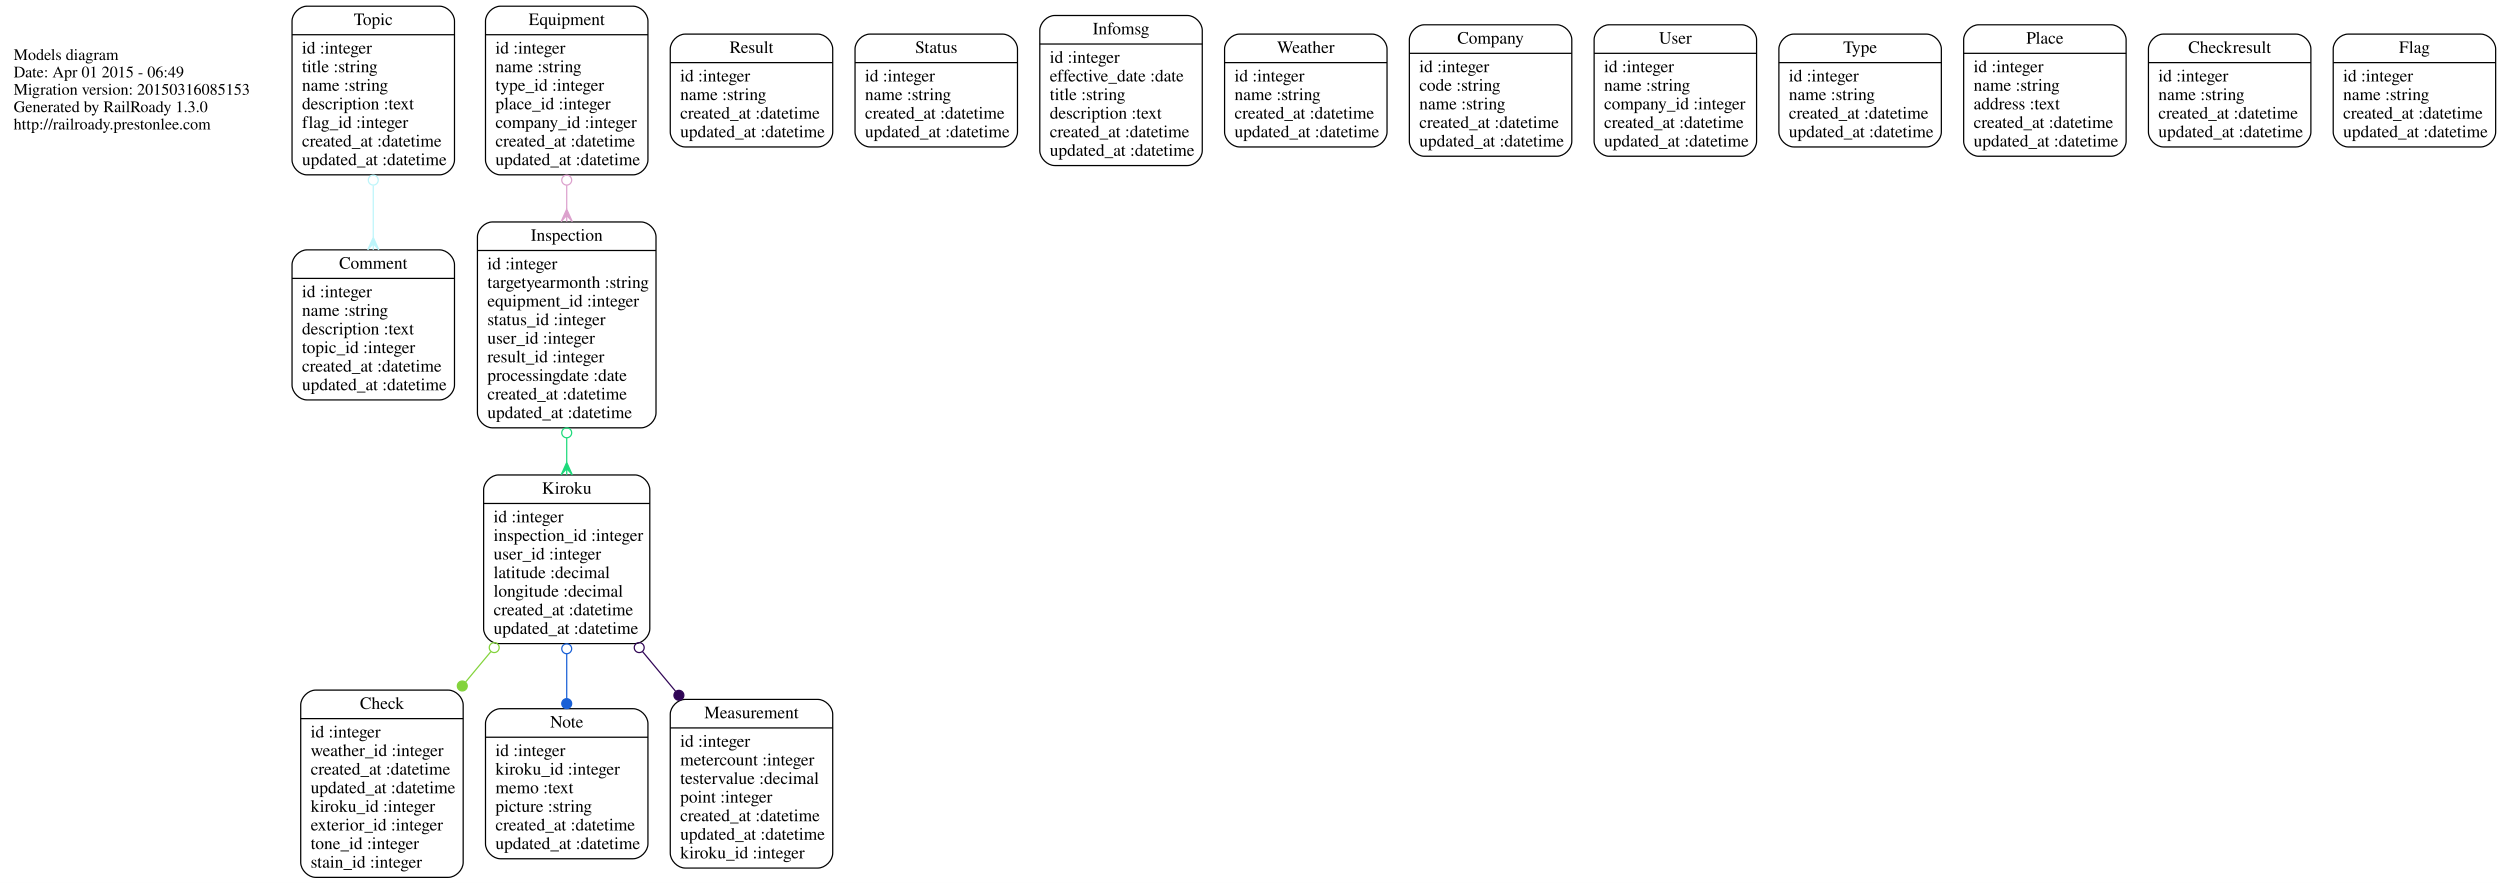
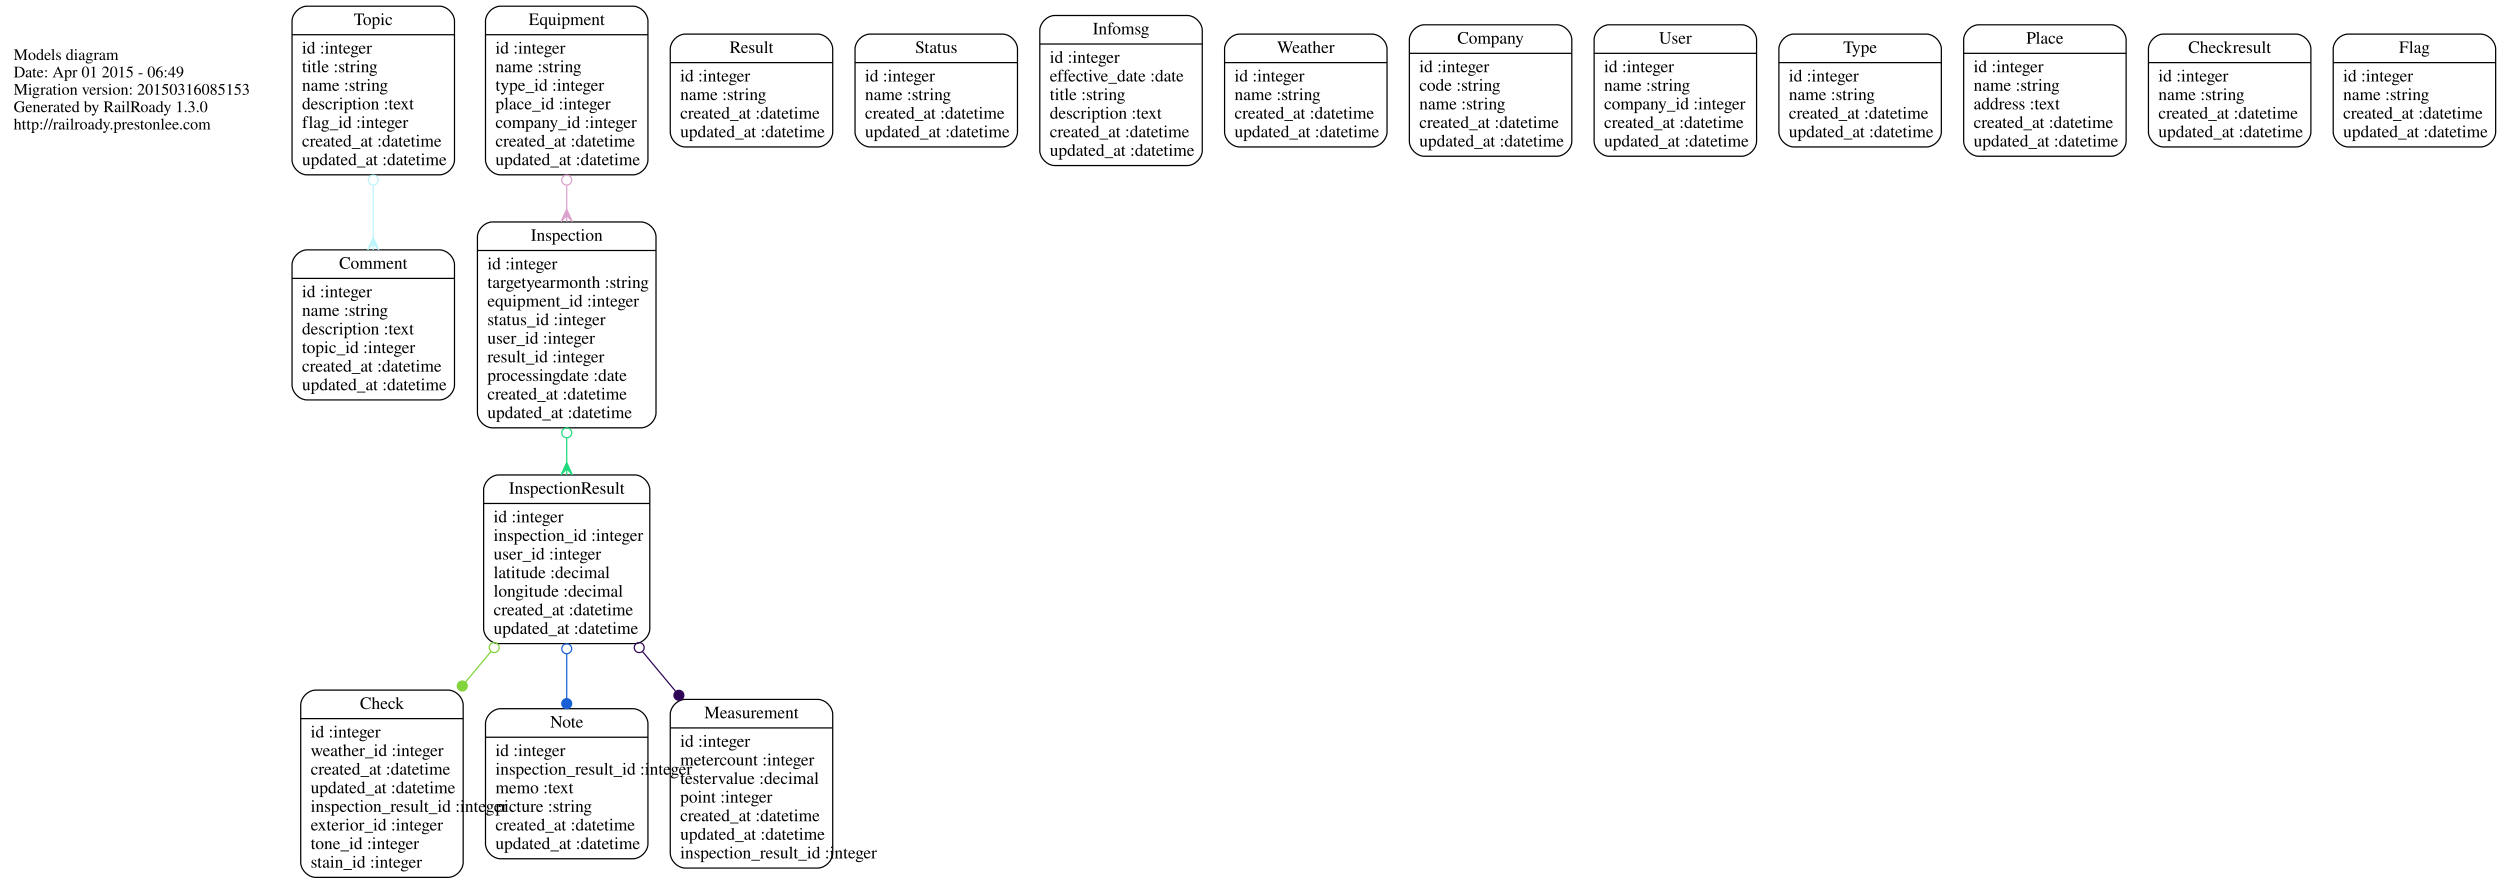
<svg xmlns="http://www.w3.org/2000/svg" width="2016pt" height="712pt" viewBox="0.00 0.00 2016.00 712.00">
  <g id="graph0" class="graph" transform="scale(1 1) rotate(0) translate(4 708)">
    <polygon fill="white" stroke="none" points="-4,4 -4,-708 2012,-708 2012,4 -4,4" />
    <g id="node1" class="node">
      <text text-anchor="start" x="7" y="-659.6" font-family="Times,serif" font-size="13.00">Models diagram</text>
      <text text-anchor="start" x="7" y="-645.6" font-family="Times,serif" font-size="13.00">Date: Apr 01 2015 - 06:49</text>
      <text text-anchor="start" x="7" y="-631.6" font-family="Times,serif" font-size="13.00">Migration version: 20150316085153</text>
      <text text-anchor="start" x="7" y="-617.6" font-family="Times,serif" font-size="13.00">Generated by RailRoady 1.3.0</text>
      <text text-anchor="start" x="7" y="-603.6" font-family="Times,serif" font-size="13.00">http://railroady.prestonlee.com</text>
    </g>
    <g id="node2" class="node">
      <path fill="none" stroke="black" d="M243.5,-567C243.5,-567 350.5,-567 350.5,-567 356.5,-567 362.5,-573 362.5,-579 362.5,-579 362.5,-691 362.5,-691 362.5,-697 356.5,-703 350.5,-703 350.5,-703 243.5,-703 243.5,-703 237.5,-703 231.5,-697 231.5,-691 231.5,-691 231.5,-579 231.5,-579 231.5,-573 237.5,-567 243.5,-567" />
      <text text-anchor="middle" x="297" y="-687.8" font-family="Times,serif" font-size="14.00">Topic</text>
      <polyline fill="none" stroke="black" points="231.5,-680 362.5,-680 " />
      <text text-anchor="start" x="239.5" y="-664.8" font-family="Times,serif" font-size="14.00">id :integer</text>
      <text text-anchor="start" x="239.5" y="-649.8" font-family="Times,serif" font-size="14.00">title :string</text>
      <text text-anchor="start" x="239.5" y="-634.8" font-family="Times,serif" font-size="14.00">name :string</text>
      <text text-anchor="start" x="239.5" y="-619.8" font-family="Times,serif" font-size="14.00">description :text</text>
      <text text-anchor="start" x="239.5" y="-604.8" font-family="Times,serif" font-size="14.00">flag_id :integer</text>
      <text text-anchor="start" x="239.5" y="-589.8" font-family="Times,serif" font-size="14.00">created_at :datetime</text>
      <text text-anchor="start" x="239.5" y="-574.8" font-family="Times,serif" font-size="14.00">updated_at :datetime</text>
    </g>
    <g id="node12" class="node">
      <path fill="none" stroke="black" d="M243.5,-385.5C243.5,-385.5 350.5,-385.5 350.5,-385.5 356.5,-385.5 362.5,-391.5 362.5,-397.5 362.5,-397.5 362.5,-494.5 362.5,-494.5 362.5,-500.5 356.5,-506.5 350.5,-506.5 350.5,-506.5 243.5,-506.5 243.5,-506.5 237.5,-506.5 231.5,-500.5 231.5,-494.5 231.5,-494.5 231.5,-397.5 231.5,-397.5 231.5,-391.5 237.5,-385.5 243.5,-385.5" />
      <text text-anchor="middle" x="297" y="-491.3" font-family="Times,serif" font-size="14.00">Comment</text>
      <polyline fill="none" stroke="black" points="231.5,-483.5 362.5,-483.5 " />
      <text text-anchor="start" x="239.5" y="-468.3" font-family="Times,serif" font-size="14.00">id :integer</text>
      <text text-anchor="start" x="239.5" y="-453.3" font-family="Times,serif" font-size="14.00">name :string</text>
      <text text-anchor="start" x="239.5" y="-438.3" font-family="Times,serif" font-size="14.00">description :text</text>
      <text text-anchor="start" x="239.5" y="-423.3" font-family="Times,serif" font-size="14.00">topic_id :integer</text>
      <text text-anchor="start" x="239.5" y="-408.3" font-family="Times,serif" font-size="14.00">created_at :datetime</text>
      <text text-anchor="start" x="239.5" y="-393.3" font-family="Times,serif" font-size="14.00">updated_at :datetime</text>
    </g>
    <g id="edge1" class="edge">
      <path fill="none" stroke="#bdf5fa" d="M297,-558.359C297,-544.605 297,-530.316 297,-516.743" />
      <ellipse fill="none" stroke="#bdf5fa" cx="297" cy="-562.753" rx="4" ry="4" />
      <polygon fill="#bdf5fa" stroke="#bdf5fa" points="297,-516.523 301.5,-506.523 297,-511.523 297,-506.523 297,-506.523 297,-506.523 297,-511.523 292.5,-506.523 297,-516.523 297,-516.523" />
    </g>
    <g id="node3" class="node">
      <path fill="none" stroke="black" d="M250.5,-0.5C250.5,-0.5 357.5,-0.5 357.5,-0.5 363.5,-0.5 369.5,-6.5 369.5,-12.5 369.5,-12.5 369.5,-139.5 369.5,-139.5 369.5,-145.5 363.5,-151.5 357.5,-151.5 357.5,-151.5 250.5,-151.5 250.5,-151.5 244.5,-151.5 238.5,-145.5 238.5,-139.5 238.5,-139.5 238.5,-12.5 238.5,-12.5 238.5,-6.5 244.5,-0.5 250.5,-0.5" />
      <text text-anchor="middle" x="304" y="-136.3" font-family="Times,serif" font-size="14.00">Check</text>
      <polyline fill="none" stroke="black" points="238.5,-128.5 369.5,-128.5 " />
      <text text-anchor="start" x="246.5" y="-113.3" font-family="Times,serif" font-size="14.00">id :integer</text>
      <text text-anchor="start" x="246.5" y="-98.3" font-family="Times,serif" font-size="14.00">weather_id :integer</text>
      <text text-anchor="start" x="246.5" y="-83.3" font-family="Times,serif" font-size="14.00">created_at :datetime</text>
      <text text-anchor="start" x="246.5" y="-68.3" font-family="Times,serif" font-size="14.00">updated_at :datetime</text>
-       <text text-anchor="start" x="246.5" y="-53.3" font-family="Times,serif" font-size="14.00">kiroku_id :integer</text>
+       <text text-anchor="start" x="246.5" y="-53.3" font-family="Times,serif" font-size="14.00">inspection_result_id :integer</text>
      <text text-anchor="start" x="246.5" y="-38.3" font-family="Times,serif" font-size="14.00">exterior_id :integer</text>
      <text text-anchor="start" x="246.5" y="-23.3" font-family="Times,serif" font-size="14.00">tone_id :integer</text>
      <text text-anchor="start" x="246.5" y="-8.3" font-family="Times,serif" font-size="14.00">stain_id :integer</text>
    </g>
    <g id="node4" class="node">
      <path fill="none" stroke="black" d="M548.5,-589.5C548.5,-589.5 655.5,-589.5 655.5,-589.5 661.5,-589.5 667.5,-595.5 667.5,-601.5 667.5,-601.5 667.5,-668.5 667.5,-668.5 667.5,-674.5 661.5,-680.5 655.5,-680.5 655.5,-680.5 548.5,-680.5 548.5,-680.5 542.5,-680.5 536.5,-674.5 536.5,-668.5 536.5,-668.5 536.5,-601.5 536.5,-601.5 536.5,-595.5 542.5,-589.5 548.5,-589.5" />
      <text text-anchor="middle" x="602" y="-665.3" font-family="Times,serif" font-size="14.00">Result</text>
      <polyline fill="none" stroke="black" points="536.5,-657.5 667.5,-657.5 " />
      <text text-anchor="start" x="544.5" y="-642.3" font-family="Times,serif" font-size="14.00">id :integer</text>
      <text text-anchor="start" x="544.5" y="-627.3" font-family="Times,serif" font-size="14.00">name :string</text>
      <text text-anchor="start" x="544.5" y="-612.3" font-family="Times,serif" font-size="14.00">created_at :datetime</text>
      <text text-anchor="start" x="544.5" y="-597.3" font-family="Times,serif" font-size="14.00">updated_at :datetime</text>
    </g>
    <g id="node5" class="node">
      <path fill="none" stroke="black" d="M697.5,-589.5C697.5,-589.5 804.5,-589.5 804.5,-589.5 810.5,-589.5 816.5,-595.5 816.5,-601.5 816.5,-601.5 816.5,-668.5 816.5,-668.5 816.5,-674.5 810.5,-680.5 804.5,-680.5 804.5,-680.5 697.5,-680.5 697.5,-680.5 691.5,-680.5 685.5,-674.5 685.5,-668.5 685.5,-668.5 685.5,-601.5 685.5,-601.5 685.5,-595.5 691.5,-589.5 697.5,-589.5" />
      <text text-anchor="middle" x="751" y="-665.3" font-family="Times,serif" font-size="14.00">Status</text>
      <polyline fill="none" stroke="black" points="685.5,-657.5 816.5,-657.5 " />
      <text text-anchor="start" x="693.5" y="-642.3" font-family="Times,serif" font-size="14.00">id :integer</text>
      <text text-anchor="start" x="693.5" y="-627.3" font-family="Times,serif" font-size="14.00">name :string</text>
      <text text-anchor="start" x="693.5" y="-612.3" font-family="Times,serif" font-size="14.00">created_at :datetime</text>
      <text text-anchor="start" x="693.5" y="-597.3" font-family="Times,serif" font-size="14.00">updated_at :datetime</text>
    </g>
    <g id="node6" class="node">
      <path fill="none" stroke="black" d="M846.5,-574.5C846.5,-574.5 953.5,-574.5 953.5,-574.5 959.5,-574.5 965.5,-580.5 965.5,-586.5 965.5,-586.5 965.5,-683.5 965.5,-683.5 965.5,-689.5 959.5,-695.5 953.5,-695.5 953.5,-695.5 846.5,-695.5 846.5,-695.5 840.5,-695.5 834.5,-689.5 834.5,-683.5 834.5,-683.5 834.5,-586.5 834.5,-586.5 834.5,-580.5 840.5,-574.5 846.5,-574.5" />
      <text text-anchor="middle" x="900" y="-680.3" font-family="Times,serif" font-size="14.00">Infomsg</text>
      <polyline fill="none" stroke="black" points="834.5,-672.5 965.5,-672.5 " />
      <text text-anchor="start" x="842.5" y="-657.3" font-family="Times,serif" font-size="14.00">id :integer</text>
      <text text-anchor="start" x="842.5" y="-642.3" font-family="Times,serif" font-size="14.00">effective_date :date</text>
      <text text-anchor="start" x="842.5" y="-627.3" font-family="Times,serif" font-size="14.00">title :string</text>
      <text text-anchor="start" x="842.5" y="-612.3" font-family="Times,serif" font-size="14.00">description :text</text>
      <text text-anchor="start" x="842.5" y="-597.3" font-family="Times,serif" font-size="14.00">created_at :datetime</text>
      <text text-anchor="start" x="842.5" y="-582.3" font-family="Times,serif" font-size="14.00">updated_at :datetime</text>
    </g>
    <g id="node7" class="node">
      <path fill="none" stroke="black" d="M995.5,-589.5C995.5,-589.5 1102.5,-589.5 1102.5,-589.5 1108.5,-589.5 1114.5,-595.5 1114.5,-601.5 1114.5,-601.5 1114.5,-668.5 1114.5,-668.5 1114.5,-674.5 1108.5,-680.5 1102.5,-680.5 1102.5,-680.5 995.5,-680.5 995.5,-680.5 989.5,-680.5 983.5,-674.5 983.5,-668.5 983.5,-668.5 983.5,-601.5 983.5,-601.5 983.5,-595.5 989.5,-589.5 995.5,-589.5" />
      <text text-anchor="middle" x="1049" y="-665.3" font-family="Times,serif" font-size="14.00">Weather</text>
      <polyline fill="none" stroke="black" points="983.5,-657.5 1114.5,-657.5 " />
      <text text-anchor="start" x="991.5" y="-642.3" font-family="Times,serif" font-size="14.00">id :integer</text>
      <text text-anchor="start" x="991.5" y="-627.3" font-family="Times,serif" font-size="14.00">name :string</text>
      <text text-anchor="start" x="991.5" y="-612.3" font-family="Times,serif" font-size="14.00">created_at :datetime</text>
      <text text-anchor="start" x="991.5" y="-597.3" font-family="Times,serif" font-size="14.00">updated_at :datetime</text>
    </g>
    <g id="node8" class="node">
      <path fill="none" stroke="black" d="M1144.5,-582C1144.5,-582 1251.5,-582 1251.5,-582 1257.5,-582 1263.5,-588 1263.5,-594 1263.5,-594 1263.5,-676 1263.5,-676 1263.5,-682 1257.5,-688 1251.5,-688 1251.5,-688 1144.5,-688 1144.5,-688 1138.5,-688 1132.5,-682 1132.5,-676 1132.5,-676 1132.5,-594 1132.5,-594 1132.5,-588 1138.5,-582 1144.5,-582" />
      <text text-anchor="middle" x="1198" y="-672.8" font-family="Times,serif" font-size="14.00">Company</text>
      <polyline fill="none" stroke="black" points="1132.5,-665 1263.5,-665 " />
      <text text-anchor="start" x="1140.5" y="-649.8" font-family="Times,serif" font-size="14.00">id :integer</text>
      <text text-anchor="start" x="1140.5" y="-634.8" font-family="Times,serif" font-size="14.00">code :string</text>
      <text text-anchor="start" x="1140.5" y="-619.8" font-family="Times,serif" font-size="14.00">name :string</text>
      <text text-anchor="start" x="1140.5" y="-604.8" font-family="Times,serif" font-size="14.00">created_at :datetime</text>
      <text text-anchor="start" x="1140.5" y="-589.8" font-family="Times,serif" font-size="14.00">updated_at :datetime</text>
    </g>
    <g id="node9" class="node">
      <path fill="none" stroke="black" d="M1293.5,-582C1293.5,-582 1400.5,-582 1400.5,-582 1406.5,-582 1412.5,-588 1412.5,-594 1412.5,-594 1412.5,-676 1412.5,-676 1412.5,-682 1406.5,-688 1400.5,-688 1400.5,-688 1293.5,-688 1293.5,-688 1287.5,-688 1281.5,-682 1281.5,-676 1281.5,-676 1281.5,-594 1281.5,-594 1281.5,-588 1287.5,-582 1293.5,-582" />
      <text text-anchor="middle" x="1347" y="-672.8" font-family="Times,serif" font-size="14.00">User</text>
      <polyline fill="none" stroke="black" points="1281.5,-665 1412.5,-665 " />
      <text text-anchor="start" x="1289.5" y="-649.8" font-family="Times,serif" font-size="14.00">id :integer</text>
      <text text-anchor="start" x="1289.5" y="-634.8" font-family="Times,serif" font-size="14.00">name :string</text>
      <text text-anchor="start" x="1289.5" y="-619.8" font-family="Times,serif" font-size="14.00">company_id :integer</text>
      <text text-anchor="start" x="1289.5" y="-604.8" font-family="Times,serif" font-size="14.00">created_at :datetime</text>
      <text text-anchor="start" x="1289.5" y="-589.8" font-family="Times,serif" font-size="14.00">updated_at :datetime</text>
    </g>
    <g id="node10" class="node">
      <path fill="none" stroke="black" d="M399.5,-15.5C399.5,-15.5 506.5,-15.5 506.5,-15.5 512.5,-15.5 518.5,-21.5 518.5,-27.5 518.5,-27.5 518.5,-124.5 518.5,-124.5 518.5,-130.5 512.5,-136.5 506.5,-136.5 506.5,-136.5 399.5,-136.5 399.5,-136.5 393.5,-136.5 387.5,-130.5 387.5,-124.5 387.5,-124.5 387.5,-27.5 387.5,-27.5 387.5,-21.5 393.5,-15.5 399.5,-15.5" />
      <text text-anchor="middle" x="453" y="-121.3" font-family="Times,serif" font-size="14.00">Note</text>
      <polyline fill="none" stroke="black" points="387.5,-113.5 518.5,-113.5 " />
      <text text-anchor="start" x="395.5" y="-98.3" font-family="Times,serif" font-size="14.00">id :integer</text>
-       <text text-anchor="start" x="395.5" y="-83.3" font-family="Times,serif" font-size="14.00">kiroku_id :integer</text>
+       <text text-anchor="start" x="395.5" y="-83.3" font-family="Times,serif" font-size="14.00">inspection_result_id :integer</text>
      <text text-anchor="start" x="395.5" y="-68.3" font-family="Times,serif" font-size="14.00">memo :text</text>
      <text text-anchor="start" x="395.5" y="-53.3" font-family="Times,serif" font-size="14.00">picture :string</text>
      <text text-anchor="start" x="395.5" y="-38.3" font-family="Times,serif" font-size="14.00">created_at :datetime</text>
      <text text-anchor="start" x="395.5" y="-23.3" font-family="Times,serif" font-size="14.00">updated_at :datetime</text>
    </g>
    <g id="node11" class="node">
      <path fill="none" stroke="black" d="M1442.5,-589.5C1442.5,-589.5 1549.5,-589.5 1549.5,-589.5 1555.5,-589.5 1561.5,-595.5 1561.5,-601.5 1561.5,-601.5 1561.5,-668.5 1561.5,-668.5 1561.5,-674.5 1555.5,-680.5 1549.5,-680.5 1549.5,-680.5 1442.5,-680.5 1442.5,-680.5 1436.5,-680.5 1430.5,-674.5 1430.5,-668.5 1430.5,-668.5 1430.5,-601.5 1430.5,-601.5 1430.5,-595.5 1436.5,-589.5 1442.5,-589.5" />
      <text text-anchor="middle" x="1496" y="-665.3" font-family="Times,serif" font-size="14.00">Type</text>
      <polyline fill="none" stroke="black" points="1430.5,-657.5 1561.5,-657.5 " />
      <text text-anchor="start" x="1438.5" y="-642.3" font-family="Times,serif" font-size="14.00">id :integer</text>
      <text text-anchor="start" x="1438.5" y="-627.3" font-family="Times,serif" font-size="14.00">name :string</text>
      <text text-anchor="start" x="1438.5" y="-612.3" font-family="Times,serif" font-size="14.00">created_at :datetime</text>
      <text text-anchor="start" x="1438.5" y="-597.3" font-family="Times,serif" font-size="14.00">updated_at :datetime</text>
    </g>
    <g id="node13" class="node">
      <path fill="none" stroke="black" d="M1591.5,-582C1591.5,-582 1698.5,-582 1698.5,-582 1704.5,-582 1710.5,-588 1710.5,-594 1710.5,-594 1710.5,-676 1710.5,-676 1710.5,-682 1704.5,-688 1698.5,-688 1698.5,-688 1591.5,-688 1591.5,-688 1585.5,-688 1579.5,-682 1579.5,-676 1579.5,-676 1579.5,-594 1579.5,-594 1579.5,-588 1585.5,-582 1591.5,-582" />
      <text text-anchor="middle" x="1645" y="-672.8" font-family="Times,serif" font-size="14.00">Place</text>
      <polyline fill="none" stroke="black" points="1579.5,-665 1710.5,-665 " />
      <text text-anchor="start" x="1587.5" y="-649.8" font-family="Times,serif" font-size="14.00">id :integer</text>
      <text text-anchor="start" x="1587.5" y="-634.8" font-family="Times,serif" font-size="14.00">name :string</text>
      <text text-anchor="start" x="1587.5" y="-619.8" font-family="Times,serif" font-size="14.00">address :text</text>
      <text text-anchor="start" x="1587.5" y="-604.8" font-family="Times,serif" font-size="14.00">created_at :datetime</text>
      <text text-anchor="start" x="1587.5" y="-589.8" font-family="Times,serif" font-size="14.00">updated_at :datetime</text>
    </g>
    <g id="node14" class="node">
      <path fill="none" stroke="black" d="M393,-363C393,-363 513,-363 513,-363 519,-363 525,-369 525,-375 525,-375 525,-517 525,-517 525,-523 519,-529 513,-529 513,-529 393,-529 393,-529 387,-529 381,-523 381,-517 381,-517 381,-375 381,-375 381,-369 387,-363 393,-363" />
      <text text-anchor="middle" x="453" y="-513.8" font-family="Times,serif" font-size="14.00">Inspection</text>
      <polyline fill="none" stroke="black" points="381,-506 525,-506 " />
      <text text-anchor="start" x="389" y="-490.8" font-family="Times,serif" font-size="14.00">id :integer</text>
      <text text-anchor="start" x="389" y="-475.8" font-family="Times,serif" font-size="14.00">targetyearmonth :string</text>
      <text text-anchor="start" x="389" y="-460.8" font-family="Times,serif" font-size="14.00">equipment_id :integer</text>
      <text text-anchor="start" x="389" y="-445.8" font-family="Times,serif" font-size="14.00">status_id :integer</text>
      <text text-anchor="start" x="389" y="-430.8" font-family="Times,serif" font-size="14.00">user_id :integer</text>
      <text text-anchor="start" x="389" y="-415.8" font-family="Times,serif" font-size="14.00">result_id :integer</text>
      <text text-anchor="start" x="389" y="-400.8" font-family="Times,serif" font-size="14.00">processingdate :date</text>
      <text text-anchor="start" x="389" y="-385.8" font-family="Times,serif" font-size="14.00">created_at :datetime</text>
      <text text-anchor="start" x="389" y="-370.8" font-family="Times,serif" font-size="14.00">updated_at :datetime</text>
    </g>
    <g id="node16" class="node">
      <path fill="none" stroke="black" d="M398,-189C398,-189 508,-189 508,-189 514,-189 520,-195 520,-201 520,-201 520,-313 520,-313 520,-319 514,-325 508,-325 508,-325 398,-325 398,-325 392,-325 386,-319 386,-313 386,-313 386,-201 386,-201 386,-195 392,-189 398,-189" />
-       <text text-anchor="middle" x="453" y="-309.8" font-family="Times,serif" font-size="14.00">Kiroku</text>
+       <text text-anchor="middle" x="453" y="-309.8" font-family="Times,serif" font-size="14.00">InspectionResult</text>
      <polyline fill="none" stroke="black" points="386,-302 520,-302 " />
      <text text-anchor="start" x="394" y="-286.8" font-family="Times,serif" font-size="14.00">id :integer</text>
      <text text-anchor="start" x="394" y="-271.8" font-family="Times,serif" font-size="14.00">inspection_id :integer</text>
      <text text-anchor="start" x="394" y="-256.8" font-family="Times,serif" font-size="14.00">user_id :integer</text>
      <text text-anchor="start" x="394" y="-241.8" font-family="Times,serif" font-size="14.00">latitude :decimal</text>
      <text text-anchor="start" x="394" y="-226.8" font-family="Times,serif" font-size="14.00">longitude :decimal</text>
      <text text-anchor="start" x="394" y="-211.8" font-family="Times,serif" font-size="14.00">created_at :datetime</text>
      <text text-anchor="start" x="394" y="-196.8" font-family="Times,serif" font-size="14.00">updated_at :datetime</text>
    </g>
    <g id="edge2" class="edge">
      <path fill="none" stroke="#1dda7b" d="M453,-354.939C453,-348.343 453,-341.725 453,-335.215" />
      <ellipse fill="none" stroke="#1dda7b" cx="453" cy="-358.979" rx="4" ry="4" />
      <polygon fill="#1dda7b" stroke="#1dda7b" points="453,-335.093 457.5,-325.093 453,-330.093 453,-325.093 453,-325.093 453,-325.093 453,-330.093 448.5,-325.093 453,-335.093 453,-335.093" />
    </g>
    <g id="node15" class="node">
      <path fill="none" stroke="black" d="M399.5,-567C399.5,-567 506.5,-567 506.5,-567 512.5,-567 518.5,-573 518.5,-579 518.5,-579 518.5,-691 518.5,-691 518.5,-697 512.5,-703 506.5,-703 506.5,-703 399.5,-703 399.5,-703 393.5,-703 387.5,-697 387.5,-691 387.5,-691 387.5,-579 387.5,-579 387.5,-573 393.5,-567 399.5,-567" />
      <text text-anchor="middle" x="453" y="-687.8" font-family="Times,serif" font-size="14.00">Equipment</text>
      <polyline fill="none" stroke="black" points="387.5,-680 518.5,-680 " />
      <text text-anchor="start" x="395.5" y="-664.8" font-family="Times,serif" font-size="14.00">id :integer</text>
      <text text-anchor="start" x="395.5" y="-649.8" font-family="Times,serif" font-size="14.00">name :string</text>
      <text text-anchor="start" x="395.5" y="-634.8" font-family="Times,serif" font-size="14.00">type_id :integer</text>
      <text text-anchor="start" x="395.5" y="-619.8" font-family="Times,serif" font-size="14.00">place_id :integer</text>
      <text text-anchor="start" x="395.5" y="-604.8" font-family="Times,serif" font-size="14.00">company_id :integer</text>
      <text text-anchor="start" x="395.5" y="-589.8" font-family="Times,serif" font-size="14.00">created_at :datetime</text>
      <text text-anchor="start" x="395.5" y="-574.8" font-family="Times,serif" font-size="14.00">updated_at :datetime</text>
    </g>
    <g id="edge3" class="edge">
      <path fill="none" stroke="#dca1cd" d="M453,-558.699C453,-552.35 453,-545.884 453,-539.426" />
      <ellipse fill="none" stroke="#dca1cd" cx="453" cy="-562.753" rx="4" ry="4" />
      <polygon fill="#dca1cd" stroke="#dca1cd" points="453,-539.299 457.5,-529.299 453,-534.299 453,-529.299 453,-529.299 453,-529.299 453,-534.299 448.5,-529.299 453,-539.299 453,-539.299" />
    </g>
    <g id="edge4" class="edge">
      <path fill="none" stroke="#83d33c" d="M391.861,-182.551C385.118,-174.451 378.225,-166.169 371.411,-157.984" />
      <ellipse fill="none" stroke="#83d33c" cx="394.535" cy="-185.763" rx="4" ry="4" />
      <ellipse fill="#83d33c" stroke="#83d33c" cx="368.779" cy="-154.822" rx="4" ry="4" />
    </g>
    <g id="edge6" class="edge">
      <path fill="none" stroke="#1960d6" d="M453,-180.718C453,-168.748 453,-156.429 453,-144.649" />
      <ellipse fill="none" stroke="#1960d6" cx="453" cy="-184.838" rx="4" ry="4" />
      <ellipse fill="#1960d6" stroke="#1960d6" cx="453" cy="-140.59" rx="4" ry="4" />
    </g>
    <g id="node17" class="node">
      <path fill="none" stroke="black" d="M548.5,-8C548.5,-8 655.5,-8 655.5,-8 661.5,-8 667.5,-14 667.5,-20 667.5,-20 667.5,-132 667.5,-132 667.5,-138 661.5,-144 655.5,-144 655.5,-144 548.5,-144 548.5,-144 542.5,-144 536.5,-138 536.5,-132 536.5,-132 536.5,-20 536.5,-20 536.5,-14 542.5,-8 548.5,-8" />
      <text text-anchor="middle" x="602" y="-128.8" font-family="Times,serif" font-size="14.00">Measurement</text>
      <polyline fill="none" stroke="black" points="536.5,-121 667.5,-121 " />
      <text text-anchor="start" x="544.5" y="-105.8" font-family="Times,serif" font-size="14.00">id :integer</text>
      <text text-anchor="start" x="544.5" y="-90.8" font-family="Times,serif" font-size="14.00">metercount :integer</text>
      <text text-anchor="start" x="544.5" y="-75.8" font-family="Times,serif" font-size="14.00">testervalue :decimal</text>
      <text text-anchor="start" x="544.5" y="-60.8" font-family="Times,serif" font-size="14.00">point :integer</text>
      <text text-anchor="start" x="544.5" y="-45.8" font-family="Times,serif" font-size="14.00">created_at :datetime</text>
      <text text-anchor="start" x="544.5" y="-30.8" font-family="Times,serif" font-size="14.00">updated_at :datetime</text>
-       <text text-anchor="start" x="544.5" y="-15.8" font-family="Times,serif" font-size="14.00">kiroku_id :integer</text>
+       <text text-anchor="start" x="544.5" y="-15.8" font-family="Times,serif" font-size="14.00">inspection_result_id :integer</text>
    </g>
    <g id="edge5" class="edge">
      <path fill="none" stroke="#300556" d="M514.065,-182.64C522.907,-172.017 532.011,-161.081 540.855,-150.456" />
      <ellipse fill="none" stroke="#300556" cx="511.465" cy="-185.763" rx="4" ry="4" />
      <ellipse fill="#300556" stroke="#300556" cx="543.469" cy="-147.315" rx="4" ry="4" />
    </g>
    <g id="node18" class="node">
      <path fill="none" stroke="black" d="M1740.5,-589.5C1740.5,-589.5 1847.5,-589.5 1847.5,-589.5 1853.5,-589.5 1859.5,-595.5 1859.5,-601.5 1859.5,-601.5 1859.5,-668.5 1859.5,-668.5 1859.5,-674.5 1853.5,-680.5 1847.5,-680.5 1847.5,-680.5 1740.5,-680.5 1740.5,-680.5 1734.5,-680.5 1728.5,-674.5 1728.5,-668.5 1728.5,-668.5 1728.5,-601.5 1728.5,-601.5 1728.5,-595.5 1734.5,-589.5 1740.5,-589.5" />
      <text text-anchor="middle" x="1794" y="-665.3" font-family="Times,serif" font-size="14.00">Checkresult</text>
      <polyline fill="none" stroke="black" points="1728.5,-657.5 1859.5,-657.5 " />
      <text text-anchor="start" x="1736.5" y="-642.3" font-family="Times,serif" font-size="14.00">id :integer</text>
      <text text-anchor="start" x="1736.5" y="-627.3" font-family="Times,serif" font-size="14.00">name :string</text>
      <text text-anchor="start" x="1736.5" y="-612.3" font-family="Times,serif" font-size="14.00">created_at :datetime</text>
      <text text-anchor="start" x="1736.5" y="-597.3" font-family="Times,serif" font-size="14.00">updated_at :datetime</text>
    </g>
    <g id="node19" class="node">
      <path fill="none" stroke="black" d="M1889.5,-589.5C1889.5,-589.5 1996.5,-589.5 1996.5,-589.5 2002.5,-589.5 2008.5,-595.5 2008.5,-601.5 2008.5,-601.5 2008.5,-668.5 2008.5,-668.5 2008.5,-674.5 2002.5,-680.5 1996.5,-680.5 1996.5,-680.5 1889.5,-680.5 1889.5,-680.5 1883.5,-680.5 1877.5,-674.5 1877.5,-668.5 1877.5,-668.5 1877.5,-601.5 1877.5,-601.5 1877.5,-595.5 1883.5,-589.5 1889.5,-589.5" />
      <text text-anchor="middle" x="1943" y="-665.3" font-family="Times,serif" font-size="14.00">Flag</text>
      <polyline fill="none" stroke="black" points="1877.5,-657.5 2008.5,-657.5 " />
      <text text-anchor="start" x="1885.5" y="-642.3" font-family="Times,serif" font-size="14.00">id :integer</text>
      <text text-anchor="start" x="1885.5" y="-627.3" font-family="Times,serif" font-size="14.00">name :string</text>
      <text text-anchor="start" x="1885.5" y="-612.3" font-family="Times,serif" font-size="14.00">created_at :datetime</text>
      <text text-anchor="start" x="1885.5" y="-597.3" font-family="Times,serif" font-size="14.00">updated_at :datetime</text>
    </g>
  </g>
</svg>
